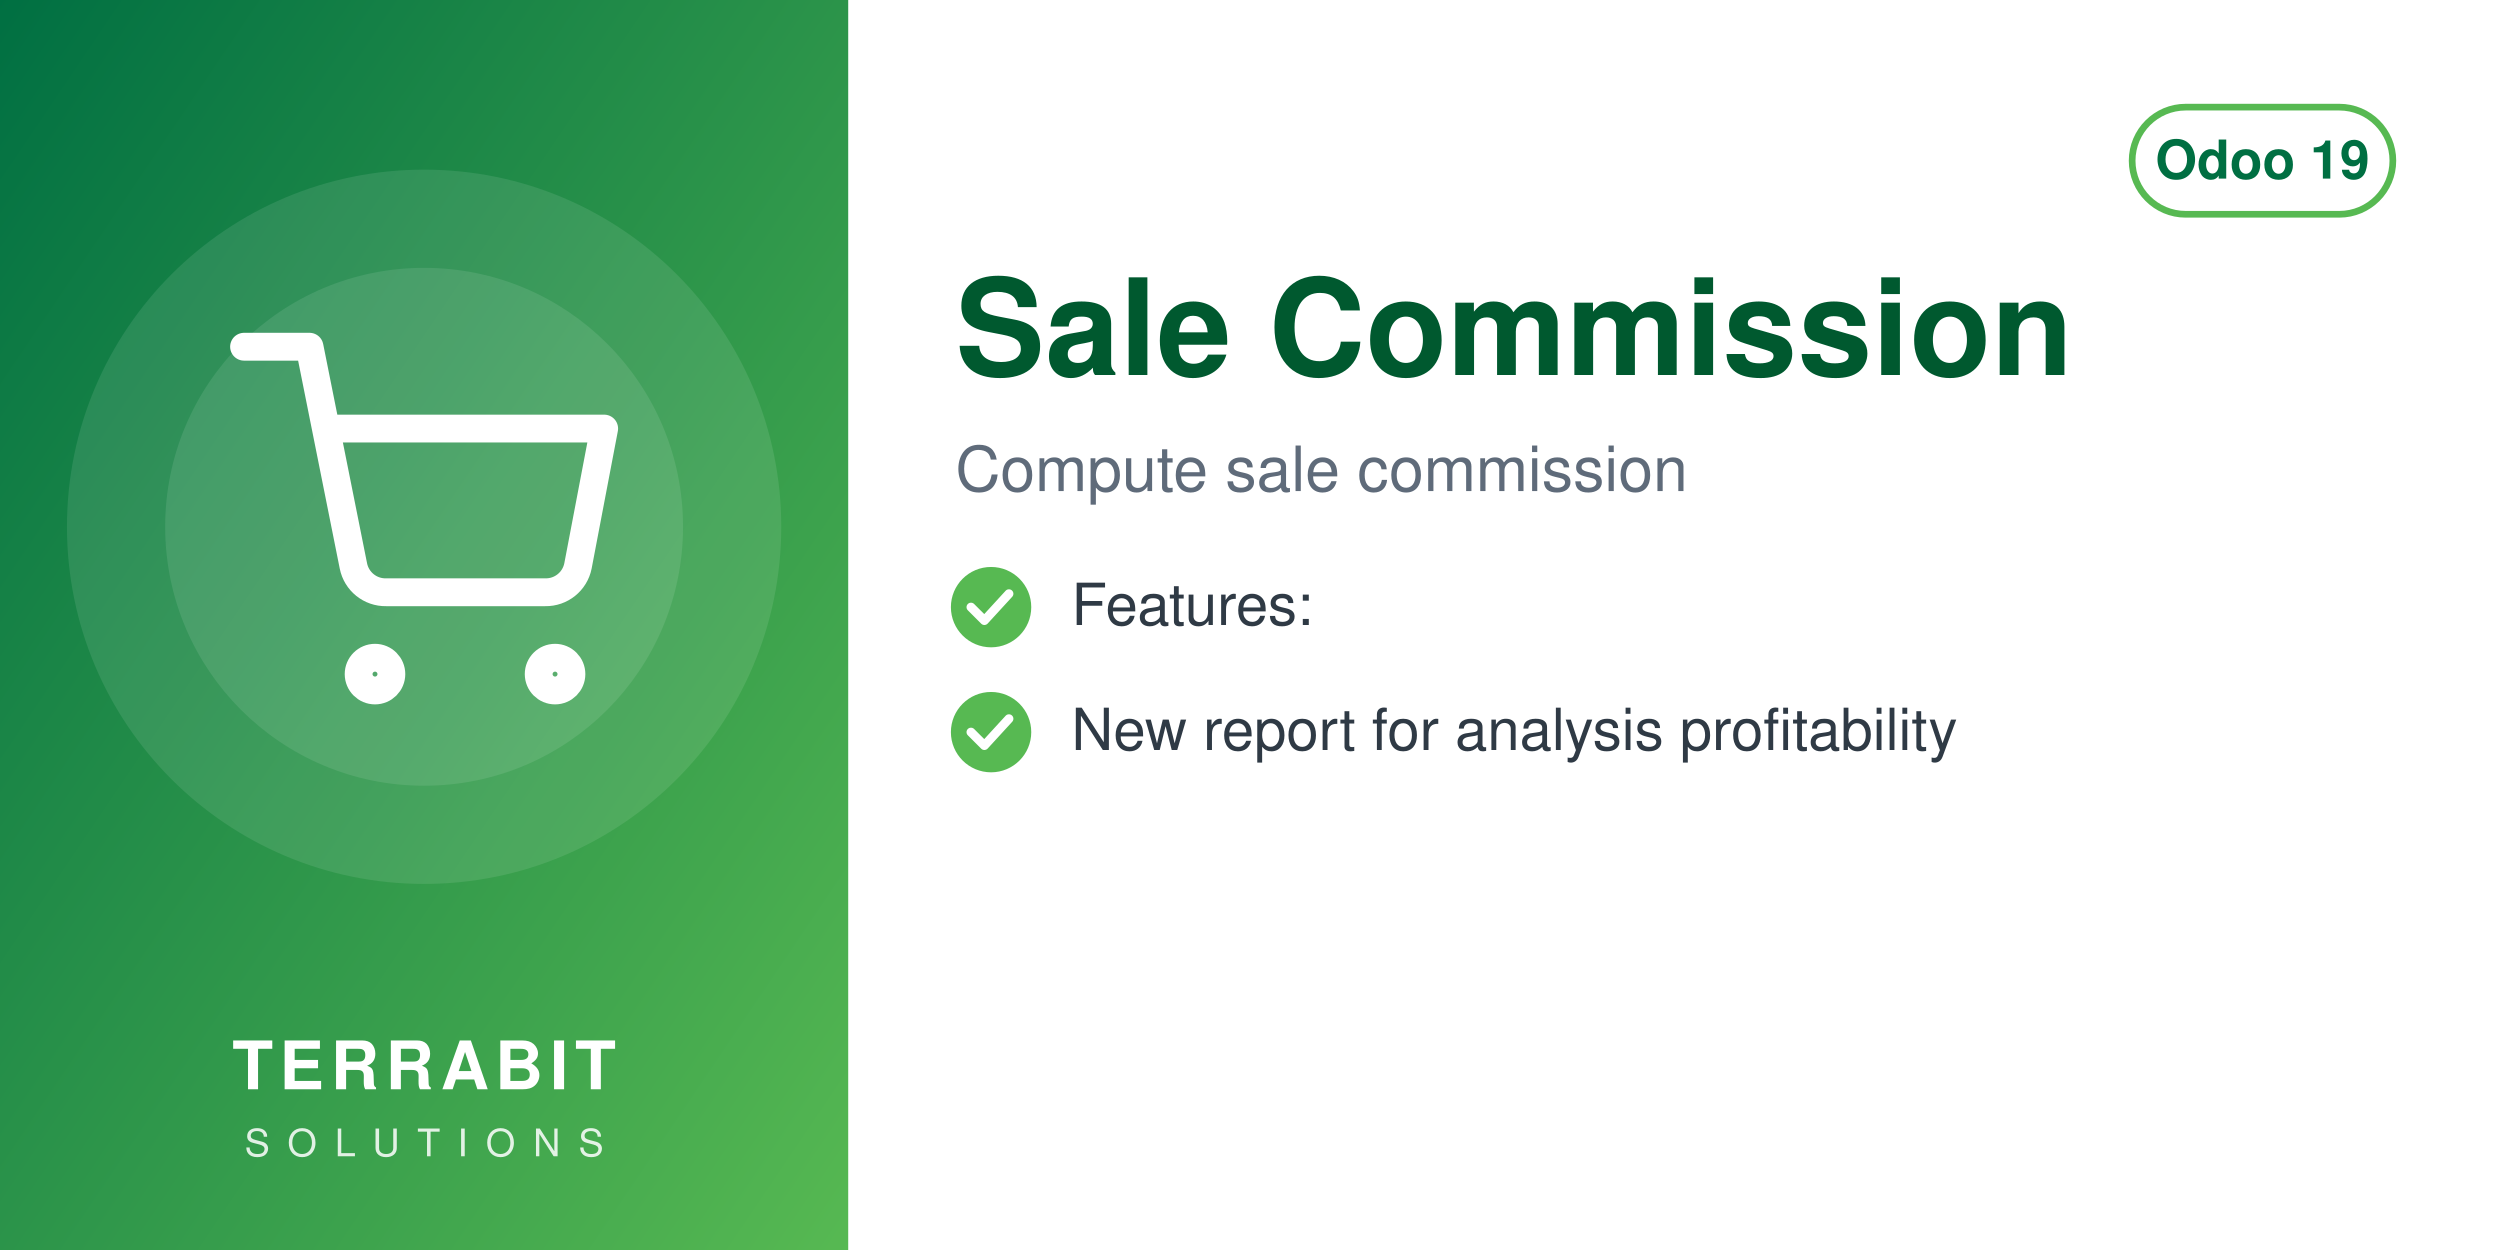
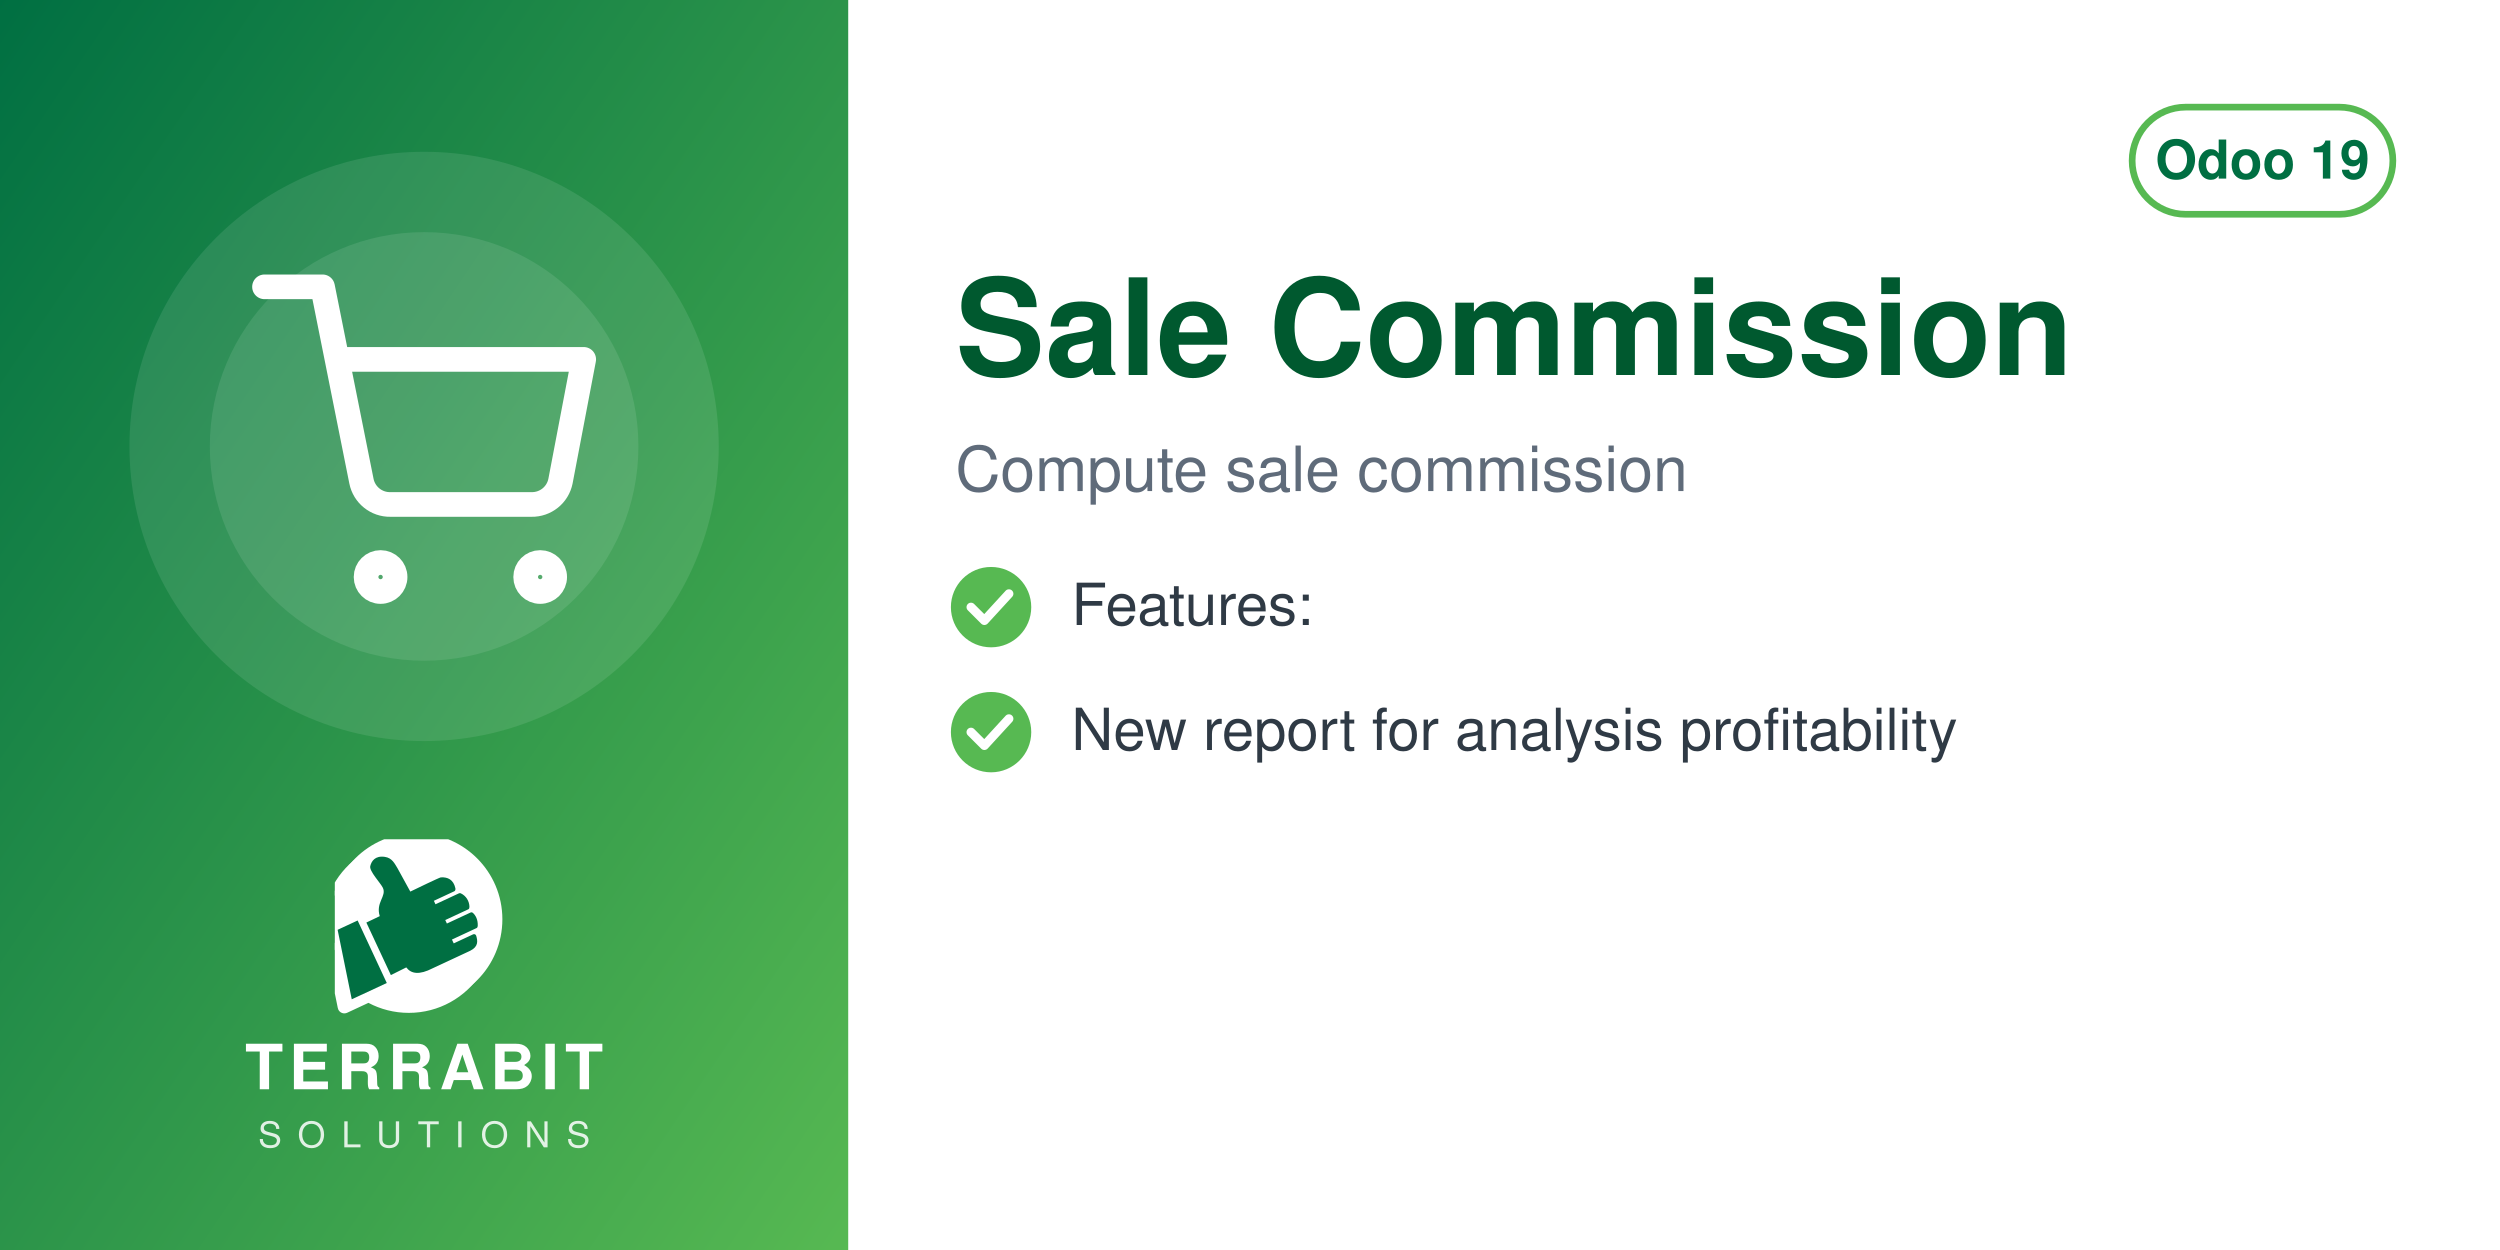
<svg xmlns="http://www.w3.org/2000/svg" width="560" height="280" viewBox="0 0 560 280">
  <defs>
    <linearGradient id="g" x1="0" y1="0" x2="1" y2="1">
      <stop offset="0" stop-color="#006F42" />
      <stop offset="1" stop-color="#57B952" />
    </linearGradient>
  </defs>
  <rect width="560" height="280" fill="#FFFFFF" />
  <rect width="190" height="280" fill="url(#g)" />
-   <circle cx="95.0" cy="118" r="80" fill="white" opacity="0.10" />
-   <circle cx="95.0" cy="118" r="58" fill="white" opacity="0.10" />
-   <svg x="51.0" y="74.0" width="88" height="88" viewBox="0 0 24 24">
+   <circle cx="95.0" cy="100" r="66" fill="white" opacity="0.10" />
+   <circle cx="95.0" cy="100" r="48" fill="white" opacity="0.10" />
+   <svg x="56.0" y="61.0" width="78" height="78" viewBox="0 0 24 24">
    <g fill="none" stroke="white" stroke-width="1.7" stroke-linecap="round" stroke-linejoin="round">
      <circle cx="9" cy="21" r="1" />
      <circle cx="20" cy="21" r="1" />
      <path d="M1 1h4l2.68 13.39a2 2 0 0 0 2 1.61h9.72a2 2 0 0 0 2-1.61L23 6H6" />
    </g>
  </svg>
-   <text x="95.0" y="244" text-anchor="middle" font-family="Helvetica,Arial,sans-serif" font-size="15" font-weight="800" letter-spacing="1.5" fill="white">TERRABIT</text>
-   <text x="95.0" y="259" text-anchor="middle" font-family="Helvetica,Arial,sans-serif" font-size="8.5" font-weight="500" letter-spacing="4" fill="white" opacity="0.85">SOLUTIONS</text>
+   <svg x="75.0" y="188" width="40" height="40" viewBox="4150 2350 3900 3800" preserveAspectRatio="xMidYMid meet">
+     <path fill="#FFFFFF" d="M7338.82 5241.89c-336.4,511.49 -915.39,849.23 -1573.35,849.23 -318.43,0 -618.3,-79.19 -881.23,-218.8l-465.06 216.37c-72.83,33.95 -159.37,2.44 -193.35,-70.37 -5.59,-12.01 -9.4,-24.39 -11.54,-36.85l-247.52 -1217.33c-54.07,-175.41 -83.21,-361.76 -83.21,-554.92 0,-657.98 337.78,-1237 849.31,-1573.39 -400.37,339.2 -654.6,845.59 -654.6,1411.43 0,184.82 27.28,368.48 81.7,545.13l0.48 1.54 247.97 1219.53 0.08 0.48c1.71,9.89 4.72,19.5 8.96,28.59 26.29,56.38 93.5,80.75 149.87,54.52l479.82 -223.25 14.39 7.64c267.26,141.92 563.34,214.99 865.9,214.99 565.81,0 1072.18,-254.2 1411.38,-654.54z" />
+     <path fill="#FFFFFF" d="M5927.44 2165.35c1039.34,0 1881.91,842.57 1881.91,1881.91 0,1039.34 -842.57,1881.89 -1881.91,1881.89 -318.43,0 -618.33,-79.2 -881.24,-218.81l-465.06 216.38c-72.81,33.95 -159.37,2.44 -193.34,-70.36 -5.59,-12.01 -9.41,-24.4 -11.55,-36.86l-247.56 -1217.47c-54.04,-175.36 -83.16,-361.66 -83.16,-554.76 0,-1039.34 842.56,-1881.91 1881.9,-1881.91z" />
+     <path fill="#006F42" d="M4648.32 4073.59l636.59 1365.17 -765.09 355.96 -308.63 -1517.87 437.13 -203.26zm725.61 1192.32l336.75 -167.88c105.65,140.85 282.69,170.72 576.82,18.8l819.92 -382.33c181.4,-90.13 164.26,-214.57 130.07,-328.43 -4.28,-14.25 -13.68,-24.81 -27.34,-30.7 -13.67,-5.89 -27.61,-5.11 -41.09,1.18l-422.32 196.93 -39.04 -83.72 538.07 -250.91c16.64,-7.76 24.7,-27.69 25.58,-46.04 6.48,-134.33 -44.36,-230.89 -105.84,-285.23 -15.2,-13.44 -35.71,-15.59 -54.12,-7l-513.92 239.64 -35.6 -76.34 506.31 -236.1c17.69,-8.25 22.52,-36.93 21.83,-56.45 -4.1,-117.31 -67.62,-232.74 -187.72,-290.66 -13.94,-6.72 -28.64,-6.36 -42.69,0.19l-511.21 238.38 -35.37 -75.86 448.98 -209.36c20.44,-9.53 25.81,-42.28 21.02,-64.32 -41.02,-189.07 -167.92,-247.8 -318.14,-237.87 -29.39,1.94 -589.86,273.16 -665.95,310.54l-281.84 -513.57c-59.06,-93.13 -112.7,-221.7 -276.47,-245.13 -211.24,-30.22 -291.56,94.38 -316.89,203.13 -25.32,108.75 223.84,365.99 276.05,473.69 85.52,184.27 -161.86,318.11 -68.41,617.99l-292.54 139.94 535.09 1147.51z" />
+   </svg>
+   <text x="95.0" y="244" text-anchor="middle" font-family="Helvetica,Arial,sans-serif" font-size="14" font-weight="800" letter-spacing="1.4" fill="white">TERRABIT</text>
+   <text x="95.0" y="257" text-anchor="middle" font-family="Helvetica,Arial,sans-serif" font-size="8" font-weight="500" letter-spacing="3.6" fill="white" opacity="0.85">SOLUTIONS</text>
  <g>
    <rect x="477.6" y="24" width="58.4" height="24" rx="12" fill="none" stroke="#57B952" stroke-width="1.5" />
    <text x="506.8" y="40" text-anchor="middle" font-family="Helvetica,Arial,sans-serif" font-size="12" font-weight="700" fill="#006F42">Odoo 19</text>
  </g>
  <text x="214" y="84" font-family="Helvetica,Arial,sans-serif" font-size="30" font-weight="700" fill="#00592F">Sale Commission</text>
  <text x="214" y="110" font-family="Helvetica,Arial,sans-serif" font-size="14" fill="#5F6B7A">Compute sale commission</text>
  <circle cx="222" cy="136" r="9" fill="#57B952" />
  <path d="M217.5 136 l3 3 l5.5 -6" fill="none" stroke="white" stroke-width="2" stroke-linecap="round" stroke-linejoin="round" />
  <text x="240" y="140" font-family="Helvetica,Arial,sans-serif" font-size="13" fill="#2F3A45">Features:</text>
  <circle cx="222" cy="164" r="9" fill="#57B952" />
  <path d="M217.5 164 l3 3 l5.5 -6" fill="none" stroke="white" stroke-width="2" stroke-linecap="round" stroke-linejoin="round" />
  <text x="240" y="168" font-family="Helvetica,Arial,sans-serif" font-size="13" fill="#2F3A45">New report for analysis profitability</text>
</svg>
